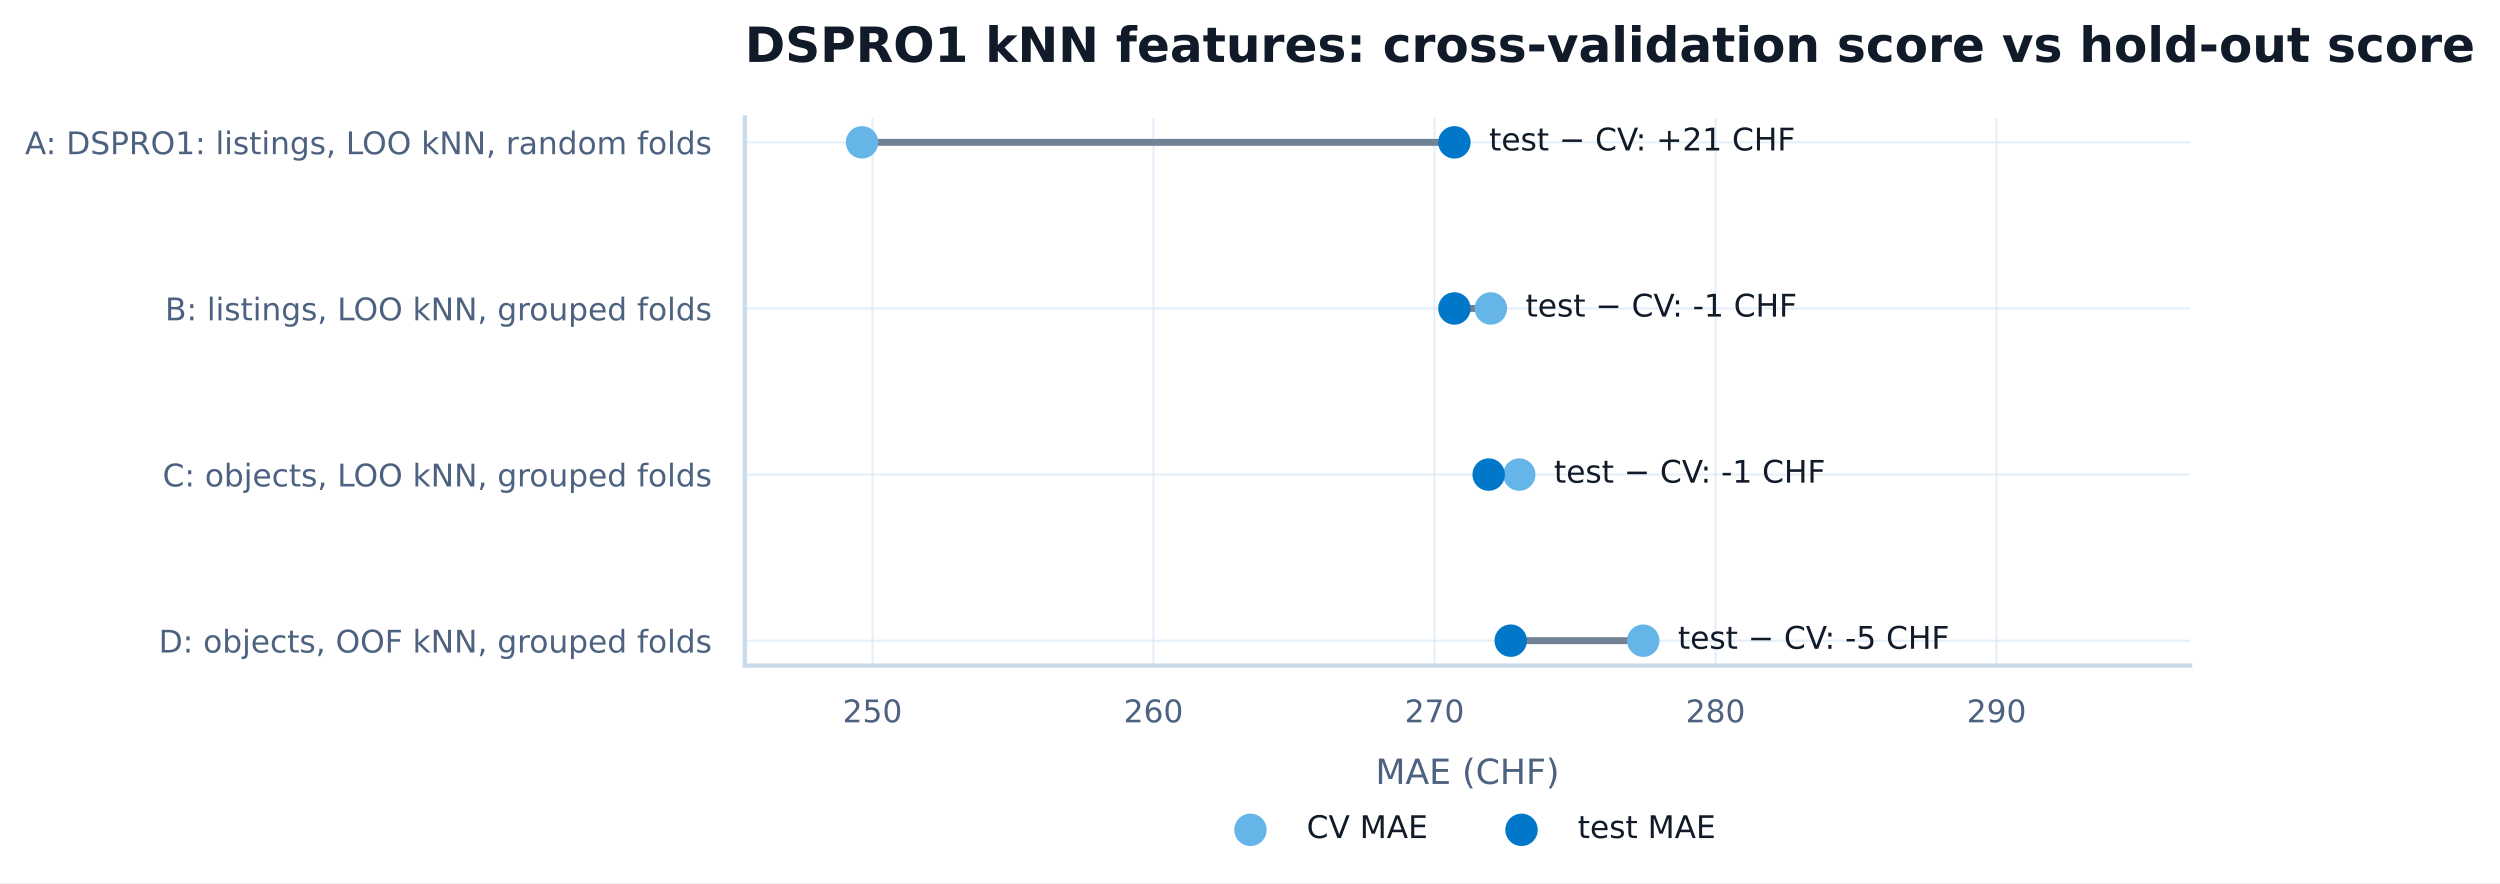
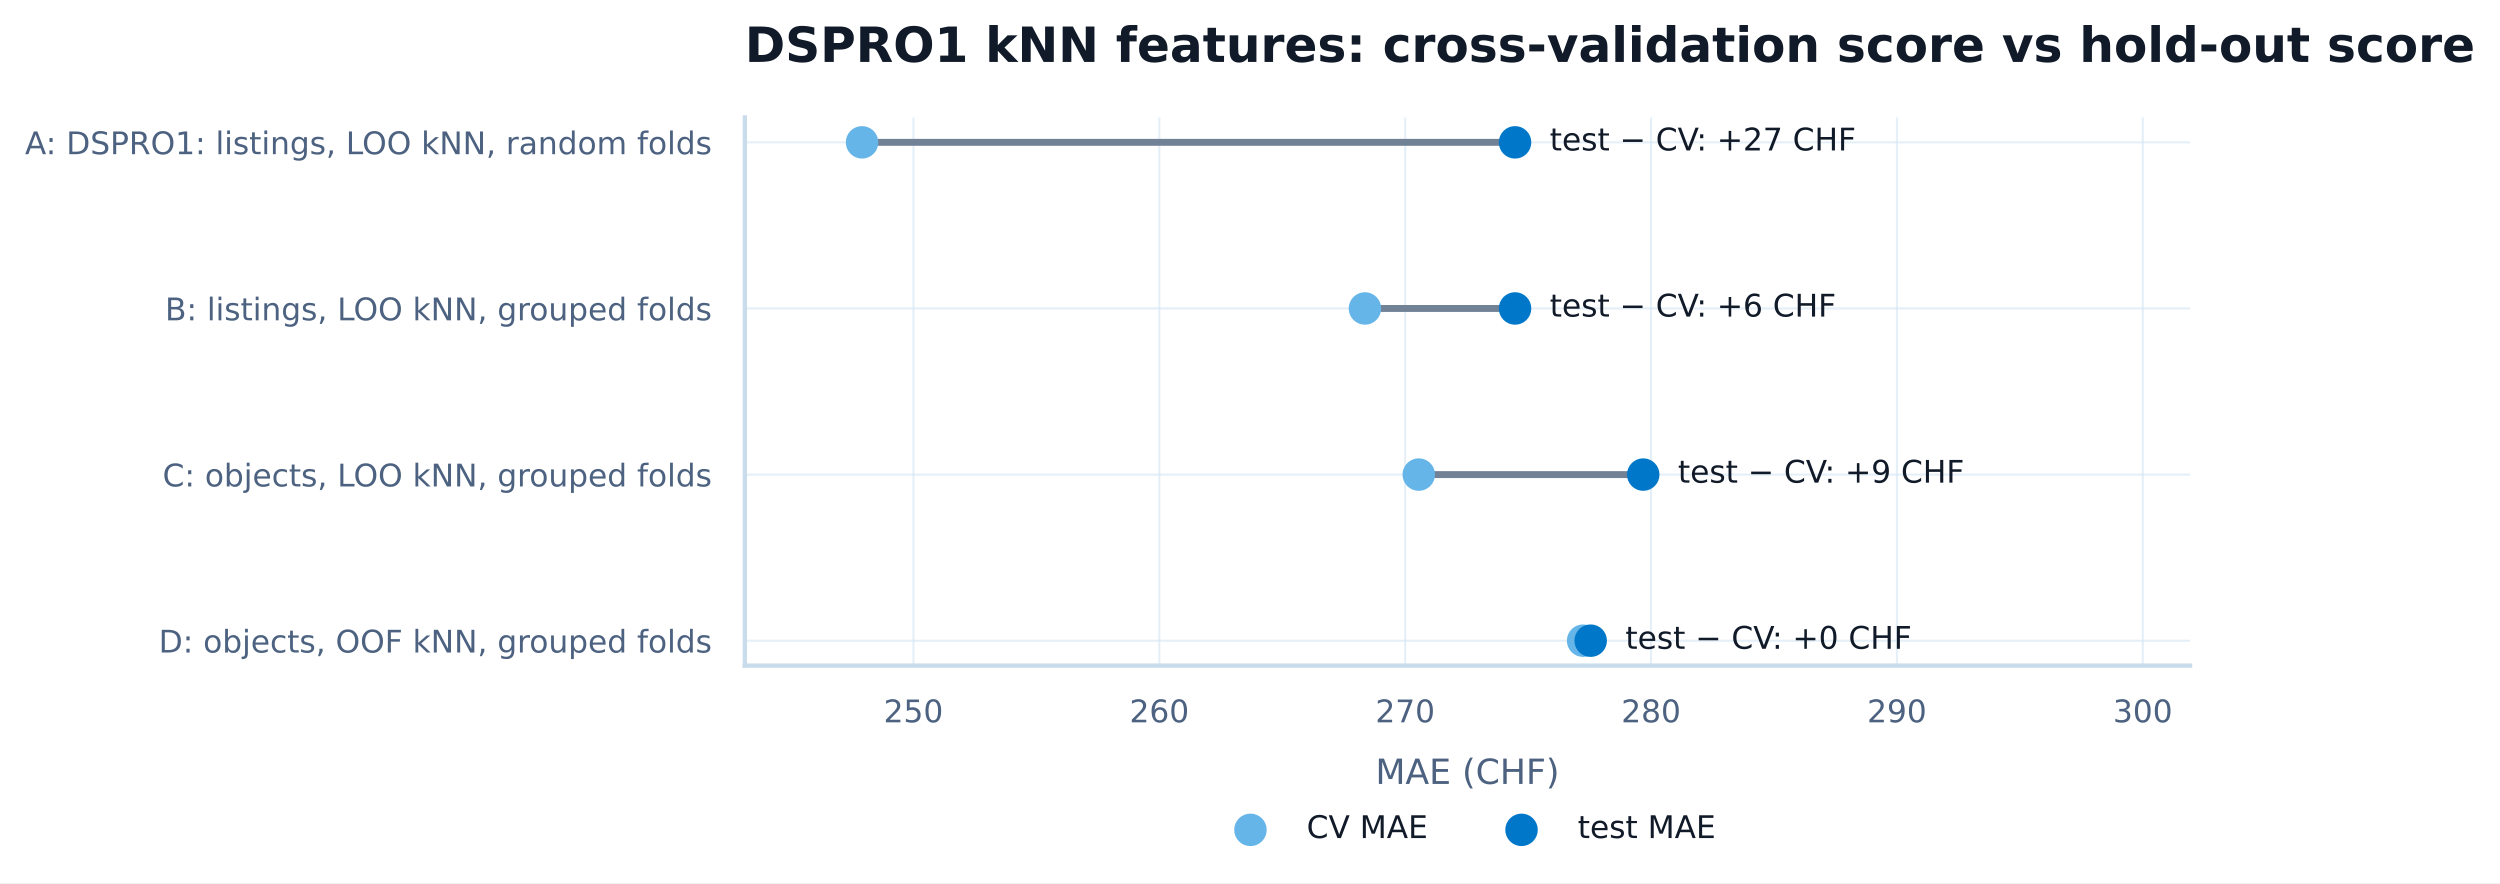
<svg xmlns="http://www.w3.org/2000/svg" xmlns:xlink="http://www.w3.org/1999/xlink" width="720.36pt" height="254.442pt" viewBox="0 0 720.36 254.442" version="1.1">
  <defs>
    <style type="text/css">*{stroke-linejoin: round; stroke-linecap: butt}</style>
  </defs>
  <g id="figure_1">
    <g id="patch_1">
      <path d="M 0 254.442  L 720.36 254.442  L 720.36 0  L 0 0  z " style="fill: #ffffff" />
    </g>
    <g id="axes_1">
      <g id="patch_2">
        <path d="M 214.628 191.791  L 631.053 191.791  L 631.053 33.838  L 214.628 33.838  z " style="fill: #ffffff" />
      </g>
      <g id="matplotlib.axis_1">
        <g id="xtick_1">
          <g id="line2d_1">
-             <path d="M 251.397 191.791  L 251.397 33.838  " clip-path="url(#pb66e7dbad4)" style="fill: none; stroke: #d6e7f5; stroke-opacity: 0.65; stroke-width: 0.6; stroke-linecap: round" />
+             <path d="M 263.205 191.791  L 263.205 33.838  " clip-path="url(#pb66e7dbad4)" style="fill: none; stroke: #d6e7f5; stroke-opacity: 0.65; stroke-width: 0.6; stroke-linecap: round" />
          </g>
          <g id="text_1">
-             <text style="font-size: 9px; font-family: 'DejaVu Sans'; text-anchor: middle; fill: #4c6280" x="251.397" y="208.129" transform="rotate(-0 251.3966 208.129)">250</text>
+             <text style="font-size: 9px; font-family: 'DejaVu Sans'; text-anchor: middle; fill: #4c6280" x="263.205" y="208.129" transform="rotate(-0 263.2052 208.129)">250</text>
          </g>
        </g>
        <g id="xtick_2">
          <g id="line2d_2">
-             <path d="M 332.372 191.791  L 332.372 33.838  " clip-path="url(#pb66e7dbad4)" style="fill: none; stroke: #d6e7f5; stroke-opacity: 0.65; stroke-width: 0.6; stroke-linecap: round" />
+             <path d="M 334.05 191.791  L 334.05 33.838  " clip-path="url(#pb66e7dbad4)" style="fill: none; stroke: #d6e7f5; stroke-opacity: 0.65; stroke-width: 0.6; stroke-linecap: round" />
          </g>
          <g id="text_2">
-             <text style="font-size: 9px; font-family: 'DejaVu Sans'; text-anchor: middle; fill: #4c6280" x="332.372" y="208.129" transform="rotate(-0 332.3719 208.129)">260</text>
+             <text style="font-size: 9px; font-family: 'DejaVu Sans'; text-anchor: middle; fill: #4c6280" x="334.05" y="208.129" transform="rotate(-0 334.0504 208.129)">260</text>
          </g>
        </g>
        <g id="xtick_3">
          <g id="line2d_3">
-             <path d="M 413.347 191.791  L 413.347 33.838  " clip-path="url(#pb66e7dbad4)" style="fill: none; stroke: #d6e7f5; stroke-opacity: 0.65; stroke-width: 0.6; stroke-linecap: round" />
+             <path d="M 404.896 191.791  L 404.896 33.838  " clip-path="url(#pb66e7dbad4)" style="fill: none; stroke: #d6e7f5; stroke-opacity: 0.65; stroke-width: 0.6; stroke-linecap: round" />
          </g>
          <g id="text_3">
-             <text style="font-size: 9px; font-family: 'DejaVu Sans'; text-anchor: middle; fill: #4c6280" x="413.347" y="208.129" transform="rotate(-0 413.3473 208.129)">270</text>
+             <text style="font-size: 9px; font-family: 'DejaVu Sans'; text-anchor: middle; fill: #4c6280" x="404.896" y="208.129" transform="rotate(-0 404.8957 208.129)">270</text>
          </g>
        </g>
        <g id="xtick_4">
          <g id="line2d_4">
-             <path d="M 494.323 191.791  L 494.323 33.838  " clip-path="url(#pb66e7dbad4)" style="fill: none; stroke: #d6e7f5; stroke-opacity: 0.65; stroke-width: 0.6; stroke-linecap: round" />
+             <path d="M 475.741 191.791  L 475.741 33.838  " clip-path="url(#pb66e7dbad4)" style="fill: none; stroke: #d6e7f5; stroke-opacity: 0.65; stroke-width: 0.6; stroke-linecap: round" />
          </g>
          <g id="text_4">
-             <text style="font-size: 9px; font-family: 'DejaVu Sans'; text-anchor: middle; fill: #4c6280" x="494.323" y="208.129" transform="rotate(-0 494.3226 208.129)">280</text>
+             <text style="font-size: 9px; font-family: 'DejaVu Sans'; text-anchor: middle; fill: #4c6280" x="475.741" y="208.129" transform="rotate(-0 475.7409 208.129)">280</text>
          </g>
        </g>
        <g id="xtick_5">
          <g id="line2d_5">
-             <path d="M 575.298 191.791  L 575.298 33.838  " clip-path="url(#pb66e7dbad4)" style="fill: none; stroke: #d6e7f5; stroke-opacity: 0.65; stroke-width: 0.6; stroke-linecap: round" />
+             <path d="M 546.586 191.791  L 546.586 33.838  " clip-path="url(#pb66e7dbad4)" style="fill: none; stroke: #d6e7f5; stroke-opacity: 0.65; stroke-width: 0.6; stroke-linecap: round" />
          </g>
          <g id="text_5">
-             <text style="font-size: 9px; font-family: 'DejaVu Sans'; text-anchor: middle; fill: #4c6280" x="575.298" y="208.129" transform="rotate(-0 575.298 208.129)">290</text>
+             <text style="font-size: 9px; font-family: 'DejaVu Sans'; text-anchor: middle; fill: #4c6280" x="546.586" y="208.129" transform="rotate(-0 546.5861 208.129)">290</text>
          </g>
        </g>
-         <g id="text_6">
+         <g id="xtick_6">
+           <g id="line2d_6">
+             <path d="M 617.431 191.791  L 617.431 33.838  " clip-path="url(#pb66e7dbad4)" style="fill: none; stroke: #d6e7f5; stroke-opacity: 0.65; stroke-width: 0.6; stroke-linecap: round" />
+           </g>
+           <g id="text_6">
+             <text style="font-size: 9px; font-family: 'DejaVu Sans'; text-anchor: middle; fill: #4c6280" x="617.431" y="208.129" transform="rotate(-0 617.4313 208.129)">300</text>
+           </g>
+         </g>
+         <g id="text_7">
          <text style="font-size: 10px; font-family: 'DejaVu Sans'; text-anchor: middle; fill: #4c6280" x="422.841" y="225.889" transform="rotate(-0 422.8408 225.8888)">MAE (CHF)</text>
        </g>
      </g>
      <g id="matplotlib.axis_2">
        <g id="ytick_1">
-           <g id="line2d_6">
+           <g id="line2d_7">
            <path d="M 214.628 41.018  L 631.053 41.018  " clip-path="url(#pb66e7dbad4)" style="fill: none; stroke: #d6e7f5; stroke-opacity: 0.65; stroke-width: 0.6; stroke-linecap: round" />
          </g>
-           <g id="text_7">
+           <g id="text_8">
            <text style="font-size: 9px; font-family: 'DejaVu Sans'; text-anchor: end; fill: #4c6280" x="205.128" y="44.437" transform="rotate(-0 205.1283 44.43681)">A: DSPRO1: listings, LOO kNN, random folds</text>
          </g>
        </g>
        <g id="ytick_2">
-           <g id="line2d_7">
+           <g id="line2d_8">
            <path d="M 214.628 88.882  L 631.053 88.882  " clip-path="url(#pb66e7dbad4)" style="fill: none; stroke: #d6e7f5; stroke-opacity: 0.65; stroke-width: 0.6; stroke-linecap: round" />
          </g>
-           <g id="text_8">
+           <g id="text_9">
            <text style="font-size: 9px; font-family: 'DejaVu Sans'; text-anchor: end; fill: #4c6280" x="205.128" y="92.301" transform="rotate(-0 205.1283 92.30145)">B: listings, LOO kNN, grouped folds</text>
          </g>
        </g>
        <g id="ytick_3">
-           <g id="line2d_8">
+           <g id="line2d_9">
            <path d="M 214.628 136.747  L 631.053 136.747  " clip-path="url(#pb66e7dbad4)" style="fill: none; stroke: #d6e7f5; stroke-opacity: 0.65; stroke-width: 0.6; stroke-linecap: round" />
          </g>
-           <g id="text_9">
+           <g id="text_10">
            <text style="font-size: 9px; font-family: 'DejaVu Sans'; text-anchor: end; fill: #4c6280" x="205.128" y="140.166" transform="rotate(-0 205.1283 140.1661)">C: objects, LOO kNN, grouped folds</text>
          </g>
        </g>
        <g id="ytick_4">
-           <g id="line2d_9">
+           <g id="line2d_10">
            <path d="M 214.628 184.611  L 631.053 184.611  " clip-path="url(#pb66e7dbad4)" style="fill: none; stroke: #d6e7f5; stroke-opacity: 0.65; stroke-width: 0.6; stroke-linecap: round" />
          </g>
-           <g id="text_10">
+           <g id="text_11">
            <text style="font-size: 9px; font-family: 'DejaVu Sans'; text-anchor: end; fill: #4c6280" x="205.128" y="188.031" transform="rotate(-0 205.1283 188.0307)">D: objects, OOF kNN, grouped folds</text>
          </g>
        </g>
      </g>
-       <g id="line2d_10">
-         <path d="M 248.392 41.018  L 419.075 41.018  " clip-path="url(#pb66e7dbad4)" style="fill: none; stroke: #718196; stroke-width: 2; stroke-linecap: round" />
-       </g>
      <g id="line2d_11">
-         <path d="M 429.582 88.882  L 419.075 88.882  " clip-path="url(#pb66e7dbad4)" style="fill: none; stroke: #718196; stroke-width: 2; stroke-linecap: round" />
+         <path d="M 248.392 41.018  L 436.551 41.018  " clip-path="url(#pb66e7dbad4)" style="fill: none; stroke: #718196; stroke-width: 2; stroke-linecap: round" />
      </g>
      <g id="line2d_12">
-         <path d="M 437.766 136.747  L 428.959 136.747  " clip-path="url(#pb66e7dbad4)" style="fill: none; stroke: #718196; stroke-width: 2; stroke-linecap: round" />
+         <path d="M 393.299 88.882  L 436.551 88.882  " clip-path="url(#pb66e7dbad4)" style="fill: none; stroke: #718196; stroke-width: 2; stroke-linecap: round" />
      </g>
      <g id="line2d_13">
-         <path d="M 473.487 184.611  L 435.308 184.611  " clip-path="url(#pb66e7dbad4)" style="fill: none; stroke: #718196; stroke-width: 2; stroke-linecap: round" />
+         <path d="M 408.81 136.747  L 473.487 136.747  " clip-path="url(#pb66e7dbad4)" style="fill: none; stroke: #718196; stroke-width: 2; stroke-linecap: round" />
+       </g>
+       <g id="line2d_14">
+         <path d="M 456.162 184.611  L 458.346 184.611  " clip-path="url(#pb66e7dbad4)" style="fill: none; stroke: #718196; stroke-width: 2; stroke-linecap: round" />
      </g>
      <g id="PathCollection_1">
        <defs>
          <path id="mce1fd2f0bf" d="M 0 4.183  C 1.109 4.183 2.174 3.743 2.958 2.958  C 3.743 2.174 4.183 1.109 4.183 0  C 4.183 -1.109 3.743 -2.174 2.958 -2.958  C 2.174 -3.743 1.109 -4.183 0 -4.183  C -1.109 -4.183 -2.174 -3.743 -2.958 -2.958  C -3.743 -2.174 -4.183 -1.109 -4.183 0  C -4.183 1.109 -3.743 2.174 -2.958 2.958  C -2.174 3.743 -1.109 4.183 0 4.183  z " style="stroke: #66b5e9" />
        </defs>
        <g clip-path="url(#pb66e7dbad4)">
          <use xlink:href="#mce1fd2f0bf" x="248.392" y="41.018" style="fill: #66b5e9; stroke: #66b5e9" />
-           <use xlink:href="#mce1fd2f0bf" x="429.582" y="88.882" style="fill: #66b5e9; stroke: #66b5e9" />
-           <use xlink:href="#mce1fd2f0bf" x="437.766" y="136.747" style="fill: #66b5e9; stroke: #66b5e9" />
-           <use xlink:href="#mce1fd2f0bf" x="473.487" y="184.611" style="fill: #66b5e9; stroke: #66b5e9" />
+           <use xlink:href="#mce1fd2f0bf" x="393.299" y="88.882" style="fill: #66b5e9; stroke: #66b5e9" />
+           <use xlink:href="#mce1fd2f0bf" x="408.81" y="136.747" style="fill: #66b5e9; stroke: #66b5e9" />
+           <use xlink:href="#mce1fd2f0bf" x="456.162" y="184.611" style="fill: #66b5e9; stroke: #66b5e9" />
        </g>
      </g>
      <g id="PathCollection_2">
        <defs>
          <path id="m3e9afd140e" d="M 0 4.183  C 1.109 4.183 2.174 3.743 2.958 2.958  C 3.743 2.174 4.183 1.109 4.183 0  C 4.183 -1.109 3.743 -2.174 2.958 -2.958  C 2.174 -3.743 1.109 -4.183 0 -4.183  C -1.109 -4.183 -2.174 -3.743 -2.958 -2.958  C -3.743 -2.174 -4.183 -1.109 -4.183 0  C -4.183 1.109 -3.743 2.174 -2.958 2.958  C -2.174 3.743 -1.109 4.183 0 4.183  z " style="stroke: #0077c8" />
        </defs>
        <g clip-path="url(#pb66e7dbad4)">
-           <use xlink:href="#m3e9afd140e" x="419.075" y="41.018" style="fill: #0077c8; stroke: #0077c8" />
-           <use xlink:href="#m3e9afd140e" x="419.075" y="88.882" style="fill: #0077c8; stroke: #0077c8" />
-           <use xlink:href="#m3e9afd140e" x="428.959" y="136.747" style="fill: #0077c8; stroke: #0077c8" />
-           <use xlink:href="#m3e9afd140e" x="435.308" y="184.611" style="fill: #0077c8; stroke: #0077c8" />
+           <use xlink:href="#m3e9afd140e" x="436.551" y="41.018" style="fill: #0077c8; stroke: #0077c8" />
+           <use xlink:href="#m3e9afd140e" x="436.551" y="88.882" style="fill: #0077c8; stroke: #0077c8" />
+           <use xlink:href="#m3e9afd140e" x="473.487" y="136.747" style="fill: #0077c8; stroke: #0077c8" />
+           <use xlink:href="#m3e9afd140e" x="458.346" y="184.611" style="fill: #0077c8; stroke: #0077c8" />
        </g>
      </g>
      <g id="patch_3">
        <path d="M 214.628 191.791  L 214.628 33.838  " style="fill: none; stroke: #c8dcec; stroke-width: 1.25; stroke-linejoin: miter; stroke-linecap: square" />
      </g>
      <g id="patch_4">
        <path d="M 214.628 191.791  L 631.053 191.791  " style="fill: none; stroke: #c8dcec; stroke-width: 1.25; stroke-linejoin: miter; stroke-linecap: square" />
      </g>
-       <g id="text_11">
-         <text style="font-size: 9px; font-family: 'DejaVu Sans'; text-anchor: start; fill: #111a28" x="429.075" y="43.355" transform="rotate(-0 429.075 43.3554)">test − CV: +21 CHF</text>
-       </g>
      <g id="text_12">
-         <text style="font-size: 9px; font-family: 'DejaVu Sans'; text-anchor: start; fill: #111a28" x="439.582" y="91.22" transform="rotate(-0 439.582 91.22005)">test − CV: -1 CHF</text>
+         <text style="font-size: 9px; font-family: 'DejaVu Sans'; text-anchor: start; fill: #111a28" x="446.551" y="43.355" transform="rotate(-0 446.5509 43.3554)">test − CV: +27 CHF</text>
      </g>
      <g id="text_13">
-         <text style="font-size: 9px; font-family: 'DejaVu Sans'; text-anchor: start; fill: #111a28" x="447.766" y="139.085" transform="rotate(-0 447.7661 139.0847)">test − CV: -1 CHF</text>
+         <text style="font-size: 9px; font-family: 'DejaVu Sans'; text-anchor: start; fill: #111a28" x="446.551" y="91.22" transform="rotate(-0 446.5509 91.22005)">test − CV: +6 CHF</text>
      </g>
      <g id="text_14">
-         <text style="font-size: 9px; font-family: 'DejaVu Sans'; text-anchor: start; fill: #111a28" x="483.487" y="186.949" transform="rotate(-0 483.4871 186.9493)">test − CV: -5 CHF</text>
+         <text style="font-size: 9px; font-family: 'DejaVu Sans'; text-anchor: start; fill: #111a28" x="483.487" y="139.085" transform="rotate(-0 483.4871 139.0847)">test − CV: +9 CHF</text>
      </g>
      <g id="text_15">
+         <text style="font-size: 9px; font-family: 'DejaVu Sans'; text-anchor: start; fill: #111a28" x="468.346" y="186.949" transform="rotate(-0 468.3464 186.9493)">test − CV: +0 CHF</text>
+       </g>
+       <g id="text_16">
        <text style="font-weight: 700; font-size: 14px; font-family: 'DejaVu Sans'; text-anchor: start; fill: #111a28" x="214.628" y="17.838" transform="rotate(-0 214.6283 17.83781)">DSPRO1 kNN features: cross-validation score vs hold-out score</text>
      </g>
      <g id="legend_1">
        <g id="PathCollection_3">
          <g>
            <use xlink:href="#mce1fd2f0bf" x="360.31" y="239.117" style="fill: #66b5e9; stroke: #66b5e9" />
          </g>
        </g>
-         <g id="text_16">
+         <g id="text_17">
          <text style="font-size: 9px; font-family: 'DejaVu Sans'; text-anchor: start; fill: #111a28" x="376.51" y="241.479" transform="rotate(-0 376.5098 241.4795)">CV MAE</text>
        </g>
        <g id="PathCollection_4">
          <g>
            <use xlink:href="#m3e9afd140e" x="438.42" y="239.117" style="fill: #0077c8; stroke: #0077c8" />
          </g>
        </g>
-         <g id="text_17">
+         <g id="text_18">
          <text style="font-size: 9px; font-family: 'DejaVu Sans'; text-anchor: start; fill: #111a28" x="454.62" y="241.479" transform="rotate(-0 454.6199 241.4795)">test MAE</text>
        </g>
      </g>
    </g>
  </g>
  <defs>
    <clipPath id="pb66e7dbad4">
      <rect x="214.628" y="33.838" width="416.425" height="157.953" />
    </clipPath>
  </defs>
</svg>
